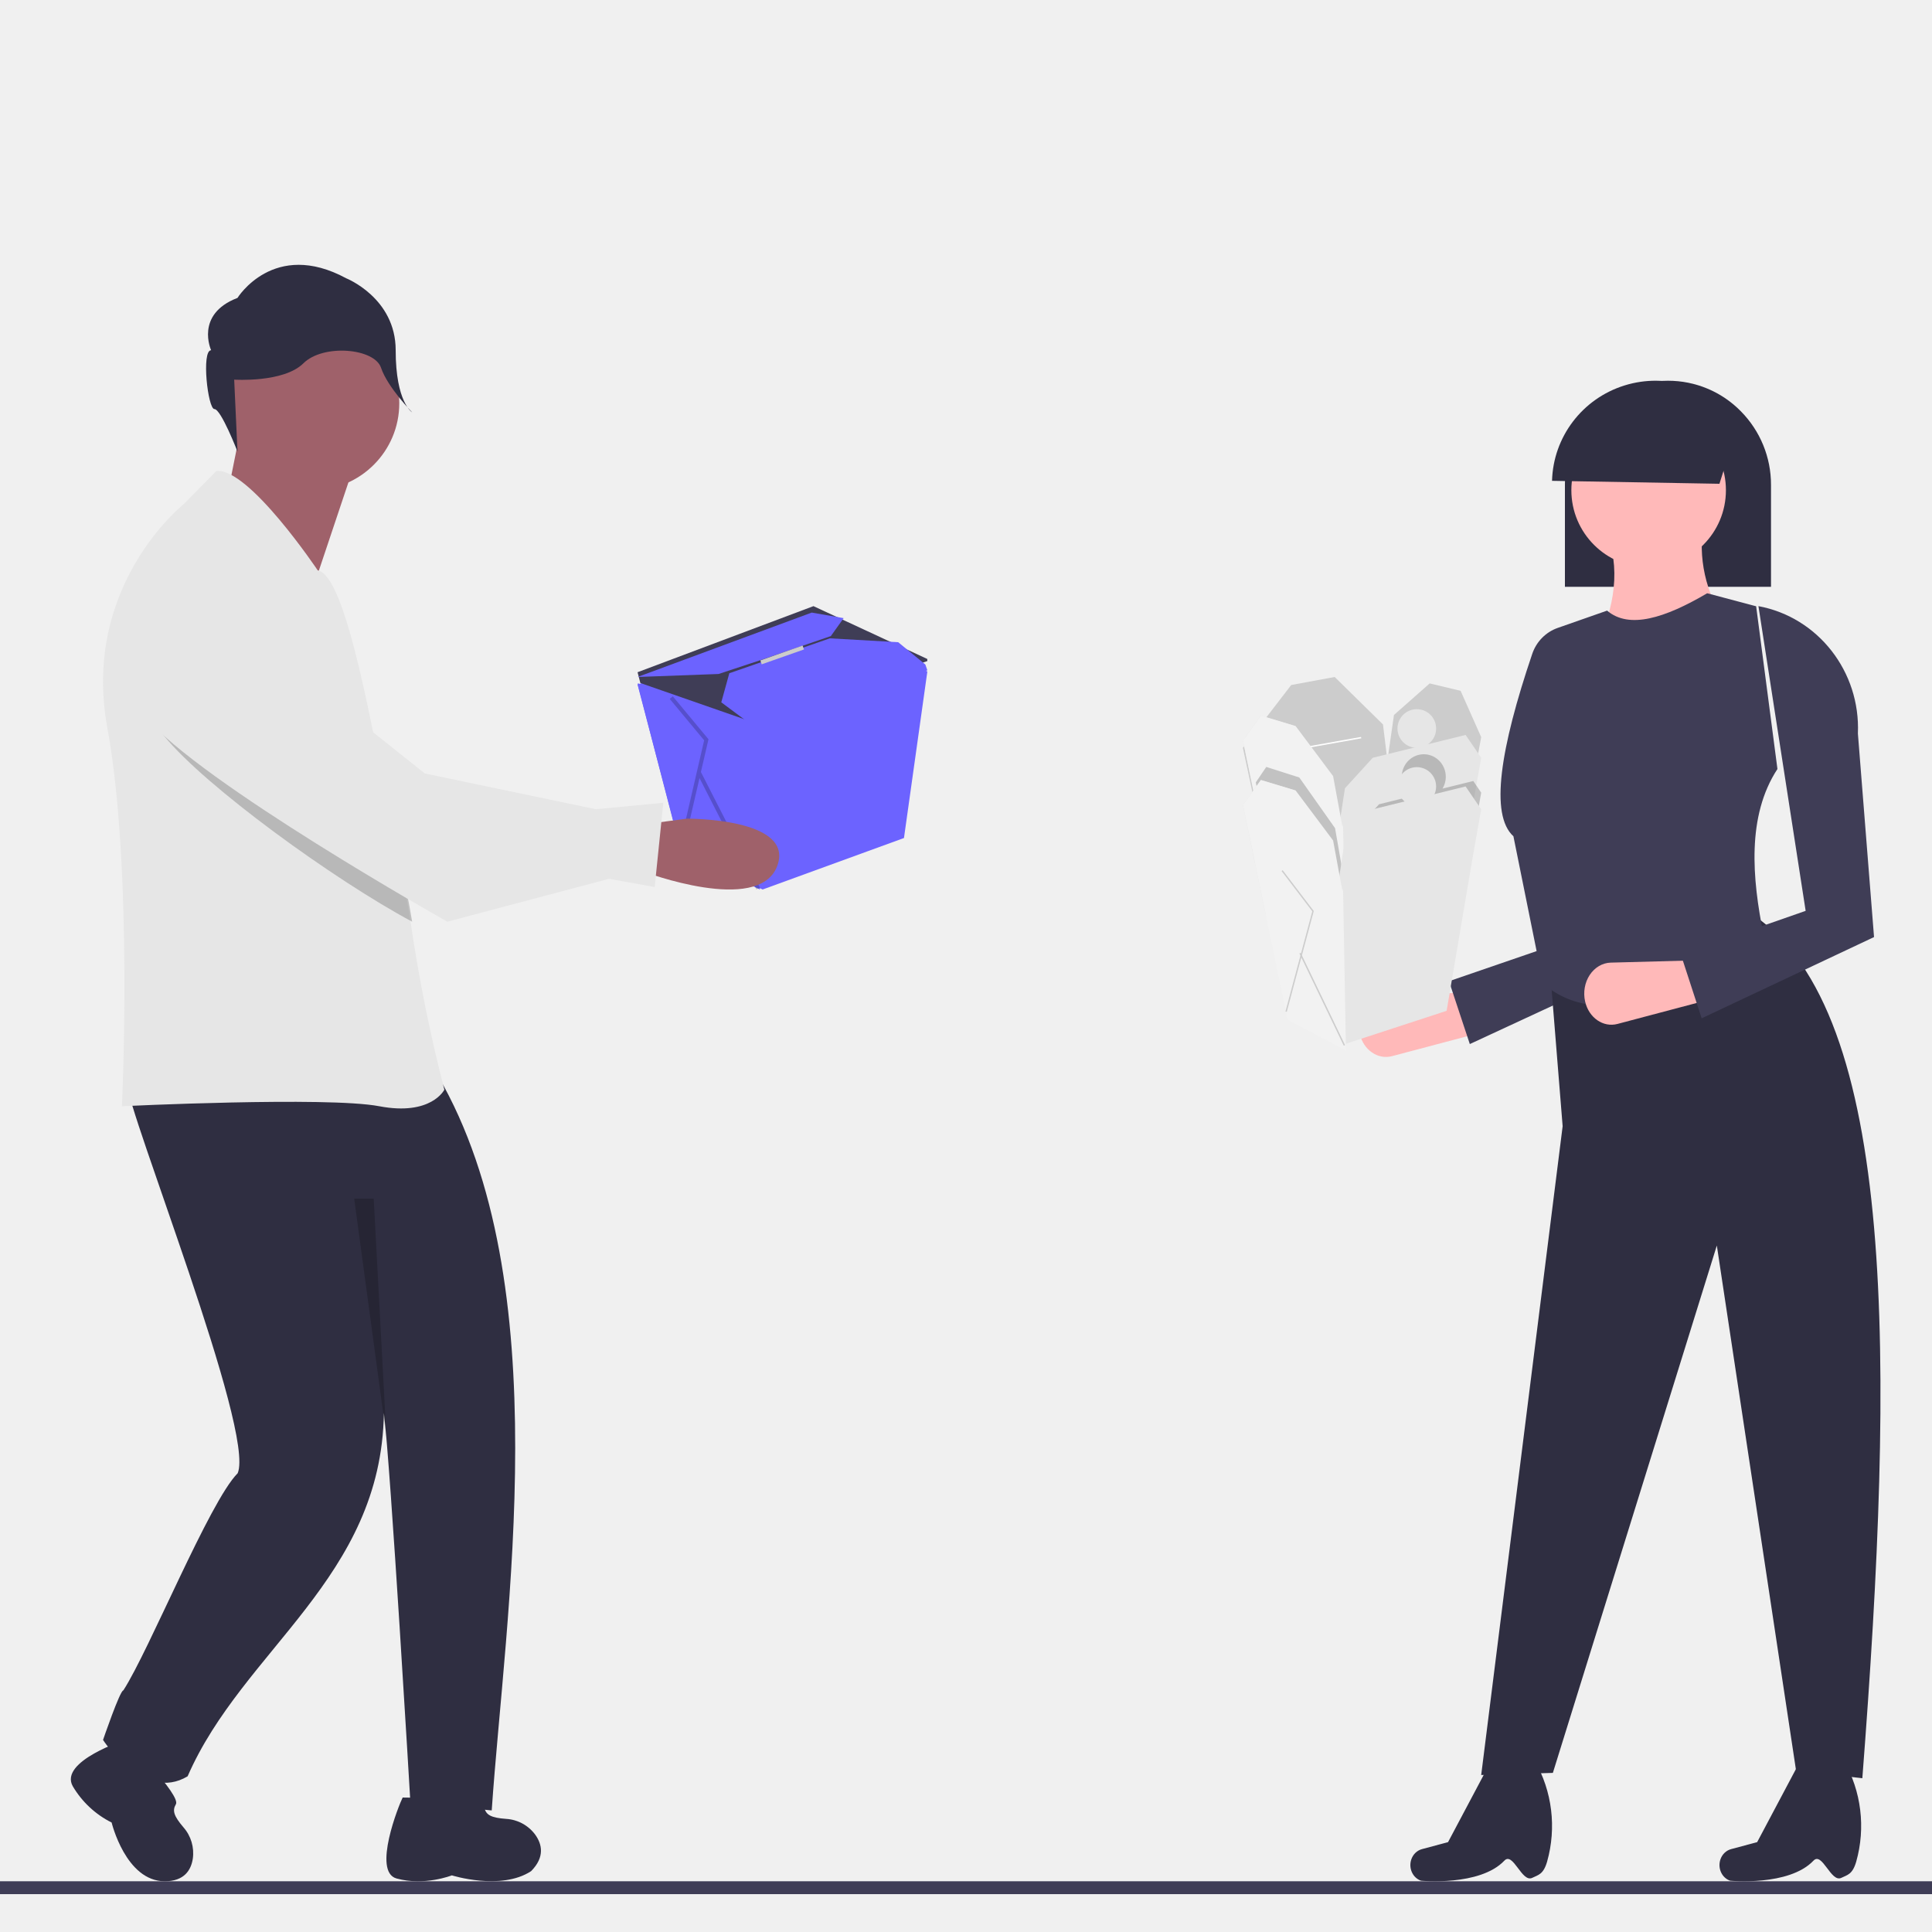
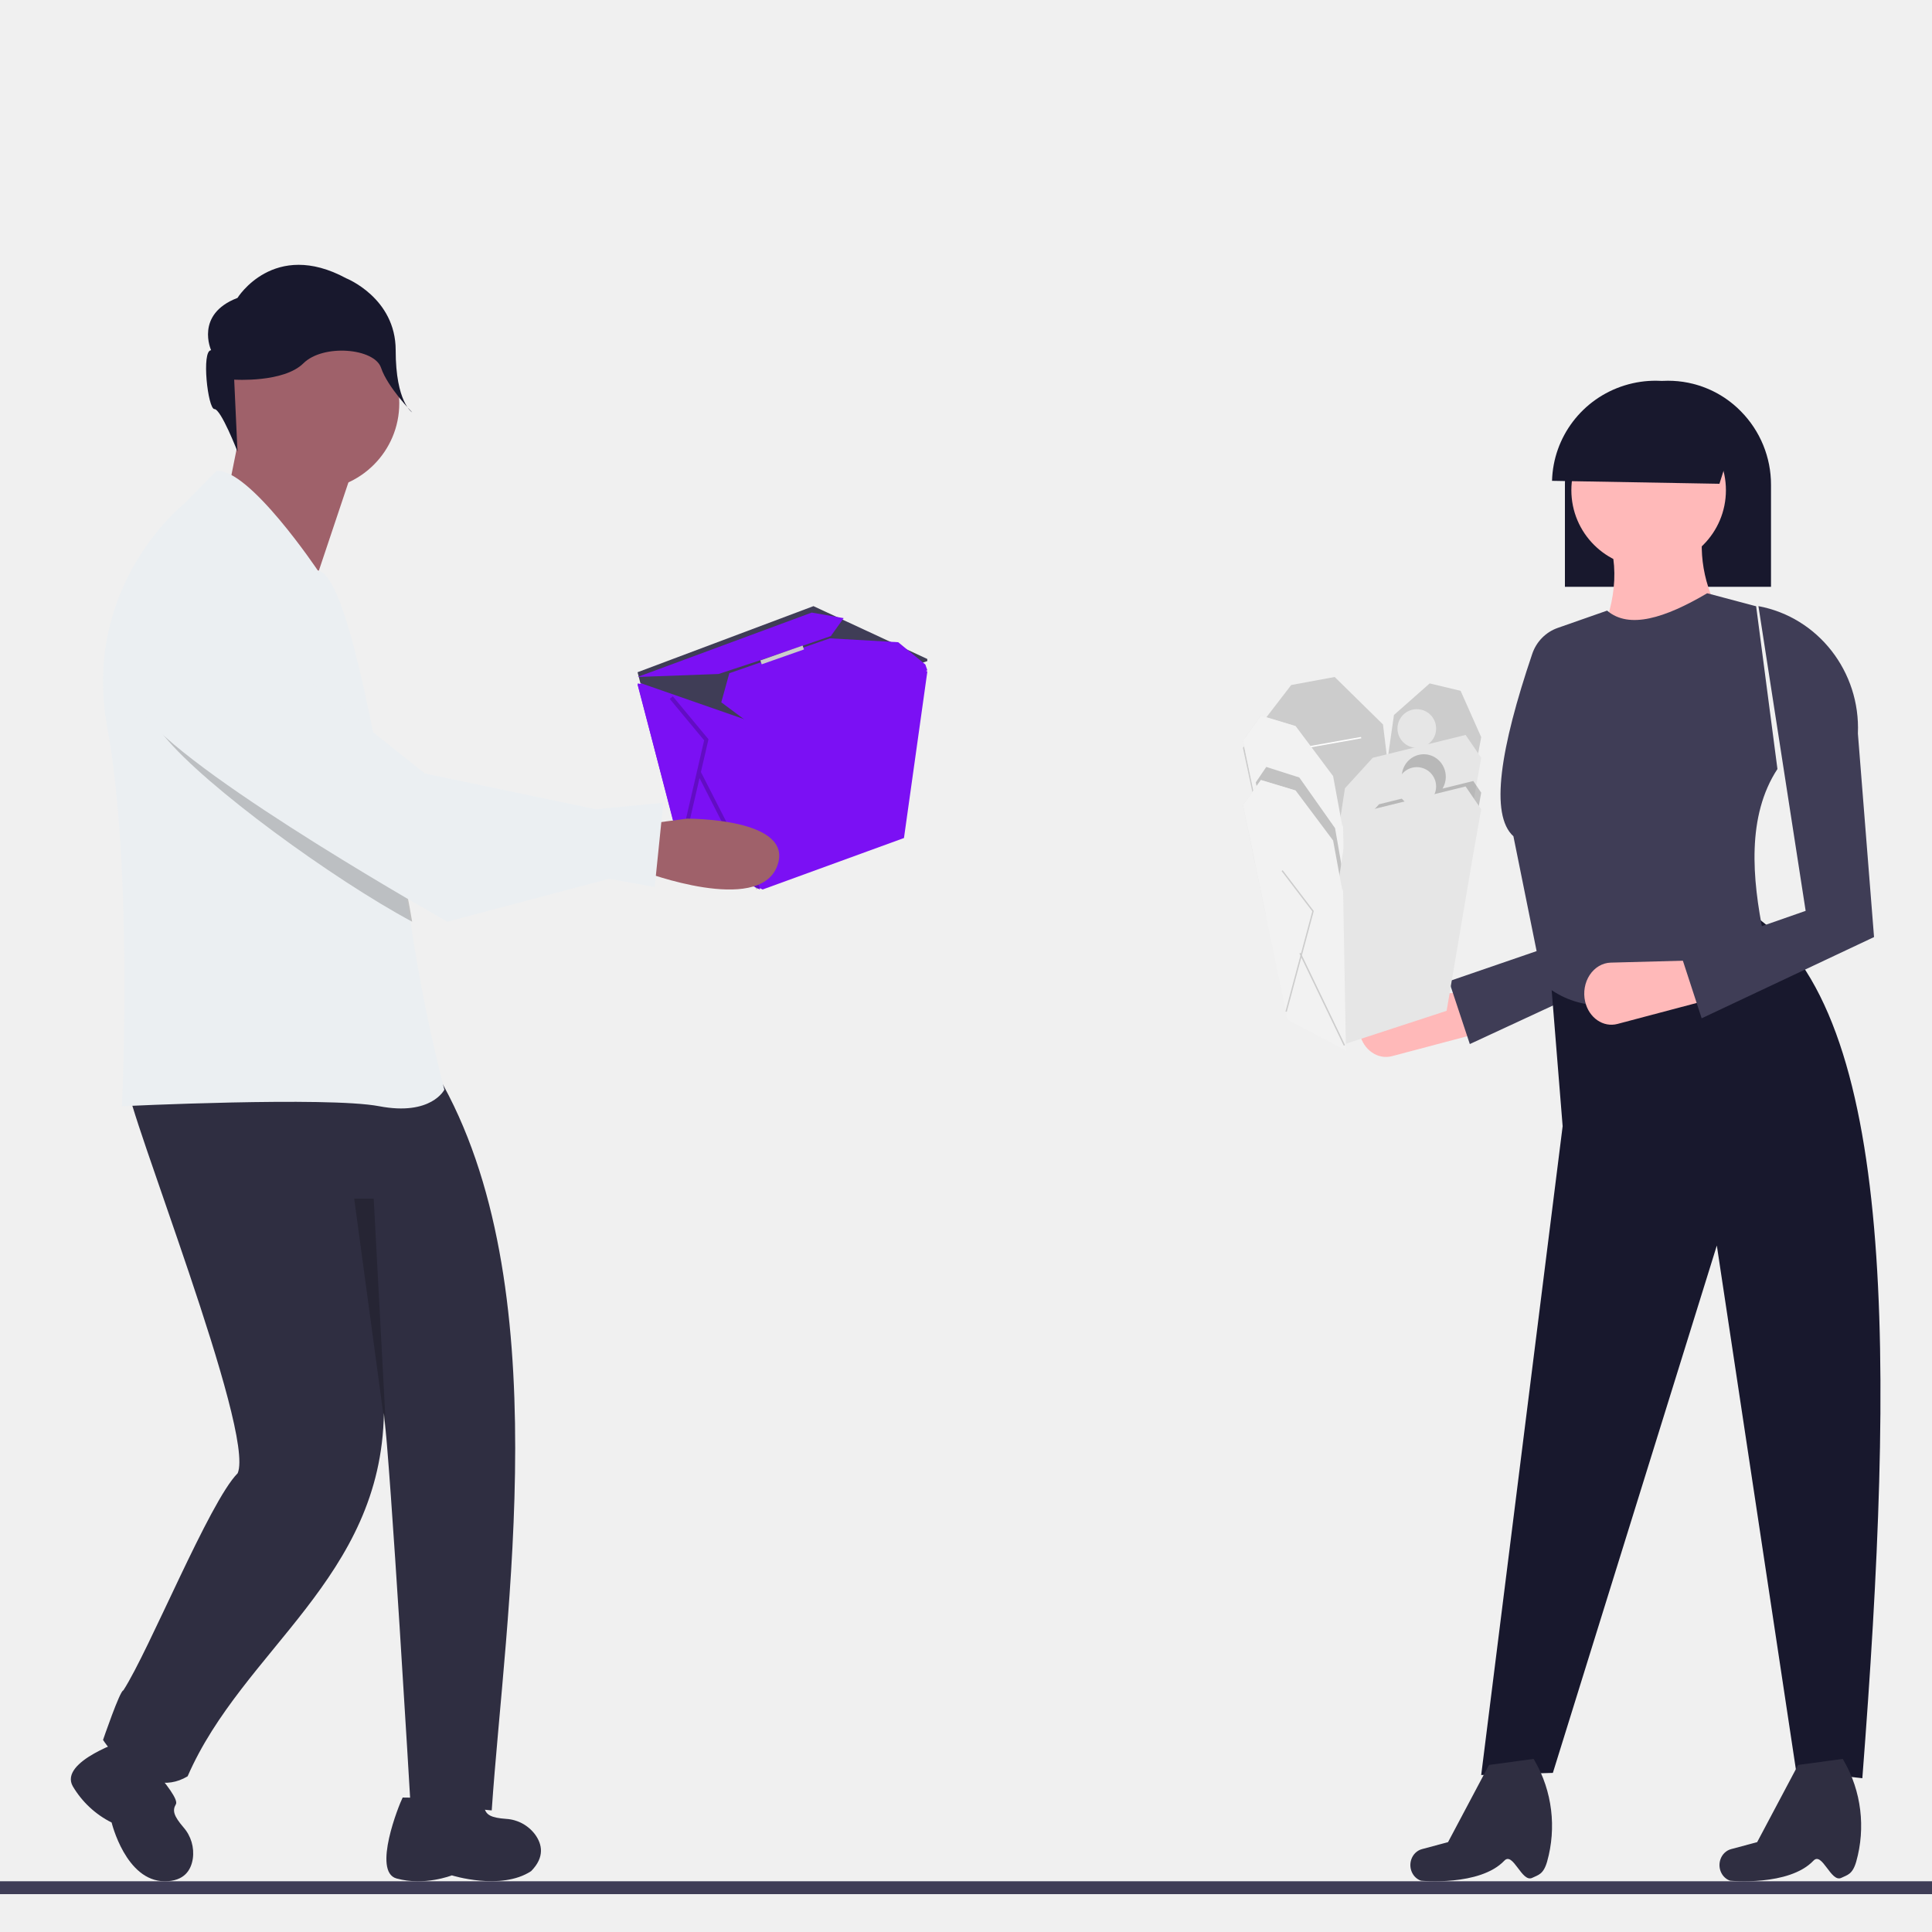
<svg xmlns="http://www.w3.org/2000/svg" width="300px" height="300px" viewBox="0 0 300 300" version="1.1">
  <g id="Artboard-Copy" stroke="none" stroke-width="1" fill="none" fill-rule="evenodd">
    <g id="undraw_takeout_boxes_ap54" transform="translate(0, 41)" fill-rule="nonzero">
-       <polygon id="Path" fill="#6C63FF" points="144 63.27 143.987 63.354 143.953 63.599 140.368 89.128 118.421 97.121 118.077 96.957 105.789 91.165 99.435 66.968 99 65.307 99.133 65.257 126.315 55.121 143.984 63.26" />
-       <polygon id="Path" fill="#6C63FF" points="118 97.121 105.762 91.274 99 65.172 99.132 65.121 116.77 72.606" />
+       <polygon id="Path" fill="#7B10F4" points="143.987 63.354 143.953 63.599 140.368 89.128 118.421 97.121 118.077 96.957 105.789 91.165 99.435 66.968 99 65.307 99.133 65.257 126.315 55.121 143.984 63.26 144 63.27" />
+       <polygon id="Path" fill="#7B10F4" points="118 97.121 105.762 91.274 99 65.172 99.132 65.121 116.77 72.606" />
      <polygon id="Path" fill="#000000" opacity="0.2" points="118 96.828 108.837 78.88 110.014 73.792 104.472 67.121 104 67.53 109.339 73.957 105.351 91.205 105.954 91.351 108.62 79.822 117.451 97.121" />
      <polygon id="Path" fill="#3F3D56" points="144 61.647 143.953 61.662 116.842 71.121 99.435 65.057 99 63.384 99.133 63.333 126.315 53.121 143.984 61.321 143.987 61.416" />
-       <polygon id="Path" fill="#6C63FF" points="117.464 72.121 112 68.056 113.249 63.54 128.858 58.121 139.473 58.723 143.688 62.185 144 63.088" />
-       <polygon id="Path" fill="#6C63FF" points="99 64.121 111.577 63.656 118.39 61.406 129.013 57.771 131 54.984 126.043 54.121" />
+       <polygon id="Path" fill="#7B10F4" points="117.464 72.121 112 68.056 113.249 63.54 128.858 58.121 139.473 58.723 143.688 62.185 144 63.088" />
+       <polygon id="Path" fill="#7B10F4" points="99 64.121 111.577 63.656 118.39 61.406 129.013 57.771 131 54.984 126.043 54.121" />
      <polygon id="Rectangle" fill="#CCCCCC" transform="translate(121.4541, 60.69955) rotate(-19.33759) translate(-121.4541, -60.69955) " points="117.976 60.382 124.933 60.379 124.932 61.017 117.975 61.02" />
      <polygon id="Path" fill="#9F616A" points="38.073 22.121 35 37.414 49.341 48.121 56 28.238" />
      <circle id="Oval" fill="#9F616A" cx="48.5" cy="21.621" r="13.5" />
      <path d="M19.678,127.071 C19.742,131.54 39.674,181.285 36.907,187.762 C32.544,192.118 23.161,215.298 19.152,221.482 C18.627,221.482 16,229.179 16,229.179 C16,229.179 22.304,238.928 29.134,234.823 C37.722,215.096 59.229,204.094 59.609,178.383 C60.647,186.505 63.711,238.639 63.711,238.639 C63.711,238.639 63.123,238.882 76.355,240.121 C78.409,209.863 86.803,158.385 68.01,126.044 C62.232,123.479 19.678,127.071 19.678,127.071 Z" id="Path" fill="#2F2E41" />
      <path d="M62.525,238.121 C61.946,239.247 57.79,249.645 61.572,250.688 C65.933,251.89 70.161,250.205 70.161,250.205 C70.161,250.205 77.796,252.617 82.469,249.552 C84.65,247.348 84.154,245.344 83.113,243.891 C82.043,242.442 80.395,241.544 78.609,241.437 C76.238,241.266 75.485,240.822 75.214,239.724 C74.817,238.121 62.525,238.121 62.525,238.121 Z" id="Path" fill="#2F2E41" />
      <path d="M19.583,229.121 C19.583,229.121 9.098,232.47 11.305,236.377 C12.739,238.799 14.832,240.752 17.335,242.001 C17.335,242.001 19.522,251.121 25.592,251.121 C28.627,251.121 29.662,249.376 29.938,247.632 C30.191,245.869 29.662,244.084 28.493,242.752 C26.961,240.964 26.743,240.125 27.31,239.169 C28.137,237.773 19.583,229.121 19.583,229.121 Z" id="Path" fill="#2F2E41" />
-       <path d="M69,128.207 C69,128.207 66.975,132.317 58.884,130.774 C50.793,129.236 18.936,130.774 18.936,130.774 C18.936,130.774 20.703,94.042 16.658,71.95 C12.613,49.858 28.541,37.271 28.541,37.271 L33.599,32.132 C38.657,31.623 49.338,47.568 49.338,47.568 C52.852,48.166 56.134,63.345 58.933,77.707 C59.098,78.528 59.254,79.339 59.41,80.15 C60.7,86.846 62.496,94.3 63.572,100.991 C63.65,101.466 63.723,101.936 63.791,102.406 C65.07,111.095 66.809,119.708 69,128.207 L69,128.207 Z" id="Path" fill="#E6E6E6" />
-       <path d="M32.783,13.383 C32.783,13.383 30.224,7.799 36.877,5.261 C36.877,5.261 42.506,-3.877 53.765,2.215 C53.765,2.215 61.441,5.261 61.441,13.383 C61.441,21.506 64,23.029 64,23.029 C64,23.029 60.19,19.151 59.166,16.105 C58.143,13.059 50.183,12.368 47.112,15.414 C44.042,18.46 36.365,17.952 36.365,17.952 L36.877,29.121 C36.877,29.121 34.318,22.521 33.295,22.521 C32.271,22.521 31.248,13.383 32.783,13.383 Z" id="Path" fill="#2F2E41" />
+       <path d="M69,128.207 C69,128.207 66.975,132.317 58.884,130.774 C50.793,129.236 18.936,130.774 18.936,130.774 C18.936,130.774 20.703,94.042 16.658,71.95 C12.613,49.858 28.541,37.271 28.541,37.271 L33.599,32.132 C38.657,31.623 49.338,47.568 49.338,47.568 C52.852,48.166 56.134,63.345 58.933,77.707 C59.098,78.528 59.254,79.339 59.41,80.15 C60.7,86.846 62.496,94.3 63.572,100.991 C63.65,101.466 63.723,101.936 63.791,102.406 C65.07,111.095 66.809,119.708 69,128.207 L69,128.207 Z" id="Path" fill="#EBEFF2" />
+       <path d="M32.783,13.383 C32.783,13.383 30.224,7.799 36.877,5.261 C36.877,5.261 42.506,-3.877 53.765,2.215 C53.765,2.215 61.441,5.261 61.441,13.383 C61.441,21.506 64,23.029 64,23.029 C64,23.029 60.19,19.151 59.166,16.105 C58.143,13.059 50.183,12.368 47.112,15.414 C44.042,18.46 36.365,17.952 36.365,17.952 L36.877,29.121 C36.877,29.121 34.318,22.521 33.295,22.521 C32.271,22.521 31.248,13.383 32.783,13.383 Z" id="Path" fill="#18182D" />
      <path d="M64,102.121 C51.767,95.555 31.95,81.156 25.557,73.366 C17.13,63.106 26.322,55.307 26.322,55.307 C36.744,48.814 49.204,71.09 49.204,71.09 L59.295,79.172 C59.463,79.981 59.621,80.78 59.779,81.58 C61.087,88.18 62.909,95.525 64,102.121 Z" id="Path" fill="#000000" opacity="0.2" />
      <path d="M100,94.37 C100,94.37 117.741,101.082 120.661,93.537 C123.581,85.991 106.654,86.121 106.654,86.121 L100.009,86.998 L100,94.37 Z" id="Path" fill="#9F616A" />
-       <path d="M23.302,52.411 C23.302,52.411 14.154,60.133 22.538,70.283 C30.923,80.433 69.457,102.121 69.457,102.121 L94.558,95.462 L101.661,96.738 L103,83.651 L92.536,84.654 L65.972,79.103 L49.033,65.616 C49.033,65.616 33.676,45.99 23.302,52.411 Z" id="Path" fill="#E6E6E6" />
+       <path d="M23.302,52.411 C23.302,52.411 14.154,60.133 22.538,70.283 C30.923,80.433 69.457,102.121 69.457,102.121 L94.558,95.462 L101.661,96.738 L103,83.651 L92.536,84.654 L65.972,79.103 L49.033,65.616 C49.033,65.616 33.676,45.99 23.302,52.411 Z" id="Path" fill="#EBEFF2" />
      <polygon id="Path" fill="#000000" opacity="0.2" points="58.028 145.121 60 182.121 55 145.121" />
      <path d="M230,119.332 L216.171,122.995 C213.947,123.584 211.716,122.044 211.138,119.519 L211.138,119.519 C210.811,118.092 211.073,116.573 211.849,115.395 C212.626,114.217 213.831,113.51 215.121,113.476 L228.478,113.121 L230,119.332 Z" id="Path" fill="#FFB9B9" />
      <path d="M228.233,121.121 L225,111.362 L244.381,104.701 L239.237,59.121 L239.237,59.121 C248.498,60.815 252.906,68.143 252.493,77.605 L255,108.708 L228.233,121.121 Z" id="Path" fill="#3F3D56" />
-       <path d="M243,50.121 L275,50.121 L275,34.289 C275.011,30.013 273.327,25.905 270.313,22.857 C267.339,19.823 263.258,18.114 258.999,18.121 C250.238,18.137 243.113,25.15 243.005,33.866 C243.002,34.011 243,34.148 243,34.289 L243,50.121 Z" id="Path" fill="#2F2E41" />
-       <path d="M289.183,235.121 L278.897,233.963 L266.589,152.404 L241.128,234.293 L230,234.624 L242.646,133.876 L240.791,110.881 L272.321,101.121 C294.653,116.416 294.191,170.441 289.183,235.121 Z" id="Path" fill="#2F2E41" />
+       <path d="M243,50.121 L275,50.121 L275,34.289 C275.011,30.013 273.327,25.905 270.313,22.857 C267.339,19.823 263.258,18.114 258.999,18.121 C250.238,18.137 243.113,25.15 243.005,33.866 C243.002,34.011 243,34.148 243,34.289 L243,50.121 Z" id="Path" fill="#18182D" />
+       <path d="M289.183,235.121 L278.897,233.963 L266.589,152.404 L241.128,234.293 L230,234.624 L242.646,133.876 L240.791,110.881 L272.321,101.121 C294.653,116.416 294.191,170.441 289.183,235.121 Z" id="Path" fill="#18182D" />
      <circle id="Oval" fill="#FFB9B9" cx="256" cy="35.121" r="12" />
      <path d="M268,55.701 L247,61.121 C250.538,54.426 251.67,48.177 249.754,42.492 L264.557,40.121 C263.606,45.557 264.84,51.144 268,55.701 L268,55.701 Z" id="Path" fill="#FFB9B9" />
      <path d="M273.851,104.186 C262.539,111.516 249.362,119.938 239.631,111.766 L235.002,88.856 C231.323,85.516 232.955,75.213 237.928,60.525 C238.568,58.636 240.026,57.153 241.88,56.503 L249.55,53.816 C252.949,56.729 258.521,54.991 265.089,51.121 L272.694,53.142 L276,78.411 C271.227,85.698 272.061,95.401 273.851,104.186 Z" id="Path" fill="#3F3D56" />
      <path d="M265,114.332 L251.171,117.995 C248.947,118.584 246.716,117.044 246.138,114.519 L246.138,114.519 C245.811,113.092 246.073,111.573 246.849,110.395 C247.626,109.217 248.831,108.51 250.121,108.476 L263.478,108.121 L265,114.332 Z" id="Path" fill="#FFB9B9" />
      <path d="M285.921,250.592 C284.307,251.382 282.955,246.489 281.594,247.923 C277.786,251.933 268.652,251.034 268.652,251.034 C268.032,250.821 267.521,250.345 267.237,249.716 C266.954,249.088 266.923,248.363 267.152,247.71 L267.152,247.71 C267.426,246.924 268.044,246.334 268.803,246.131 L272.852,245.045 L279.211,233.061 L286.14,232.121 L286.315,232.427 C289.025,237.109 289.723,242.814 288.23,248.086 C287.653,250.065 286.869,250.128 285.921,250.592 Z" id="Path" fill="#2F2E41" />
      <path d="M237.921,250.592 C236.307,251.382 234.955,246.489 233.594,247.923 C229.786,251.933 220.652,251.034 220.652,251.034 C220.032,250.821 219.521,250.345 219.237,249.716 C218.954,249.088 218.923,248.363 219.152,247.71 L219.152,247.71 C219.426,246.924 220.044,246.334 220.803,246.131 L224.852,245.045 L231.211,233.061 L238.14,232.121 L238.315,232.427 C241.025,237.109 241.723,242.814 240.23,248.086 C239.653,250.065 238.869,250.128 237.921,250.592 Z" id="Path" fill="#2F2E41" />
-       <path d="M270,24.617 L266.994,34.121 L241,33.662 C241.182,26.845 245.702,20.897 252.25,18.854 C258.798,16.812 265.929,19.127 270,24.617 L270,24.617 Z" id="Path" fill="#2F2E41" />
+       <path d="M270,24.617 L266.994,34.121 L241,33.662 C241.182,26.845 245.702,20.897 252.25,18.854 C258.798,16.812 265.929,19.127 270,24.617 L270,24.617 Z" id="Path" fill="#18182D" />
      <path d="M264.233,117.121 L261,107.205 L280.381,100.437 L273.049,53.121 L273.049,53.121 C282.311,54.842 288.906,63.291 288.493,72.906 L291,104.508 L264.233,117.121 Z" id="Path" fill="#3F3D56" />
      <polygon id="Path" fill="#CCCCCC" points="217 89.968 197.072 94.121 193 75.124 200.5 65.366 207.25 64.121 214.75 71.491" />
      <polygon id="Path" fill="#E6E6E6" points="209 91.121 196.554 91.121 194.858 82.96 193 74.017 195.777 70.121 201.114 71.744 206.89 79.541 208.339 87.485 208.44 88.051" />
      <polygon id="Path" fill="#CCCCCC" points="227.76 85.557 214 87.121 216.453 70.021 222 65.121 226.8 66.268 230 73.462" />
      <polygon id="Path" fill="#E6E6E6" points="230 76.668 228.737 83.767 224.633 107.956 208.843 113.121 208.298 112.818 199.788 108.064 195 83.713 195.024 83.723 207.686 88.926 207.796 88.218 207.872 87.705 208.843 81.402 213.158 76.668 227.58 73.121" />
      <circle id="Oval" fill="#E6E6E6" cx="220" cy="72.121" r="3" />
      <polygon id="Rectangle" fill="#FFFFFF" transform="translate(207.3933, 74.24531) rotate(-10.09713) translate(-207.3933, -74.24531) " points="203.365 74.138 211.421 74.136 211.421 74.353 203.365 74.355" />
      <polygon id="Path" fill="#F2F2F2" points="209 112.121 199.944 107.349 194.848 82.909 194.873 82.919 193 74.004 195.8 70.121 201.181 71.739 207.004 79.511 208.465 87.431 208.547 86.916 208.567 87.994 208.623 91.054" />
      <polygon id="Path" fill="#CCCCCC" points="199.807 107.121 199.605 107.067 203.772 91.509 199 85.246 199.167 85.121 204 91.464" />
      <polygon id="Rectangle" fill="#CCCCCC" transform="translate(204.9259, 105.5976) rotate(-25.7187) translate(-204.9259, -105.5976) " points="204.822 97.649 205.039 97.649 205.03 113.546 204.813 113.546" />
      <path d="M230,82.08 L229.198,86.616 L229.157,86.62 L225.567,107.826 L209.55,113.074 L209.454,113.121 L209.39,112.984 L200.367,107.935 L200.263,107.907 L200.319,107.692 L195.508,83.172 L195.533,83.182 L195,80.49 L195.398,79.903 L196.629,78.088 L201.755,79.728 L207.308,87.6 L207.389,88.068 L207.972,91.426 L208.206,92.776 L208.7,95.626 L209.17,92.563 L209.339,91.461 L209.764,88.693 L214.142,83.883 L216.088,83.403 L217.444,83.068 L219.308,82.609 C218.125,81.873 217.493,80.48 217.706,79.08 C217.92,77.68 218.937,76.55 220.282,76.218 C221.628,75.886 223.036,76.418 223.848,77.565 C224.661,78.711 224.718,80.247 223.992,81.453 L228.771,80.275 L229.949,82.006 L230,82.08 Z" id="Path" fill="#000000" opacity="0.2" />
      <polygon id="Path" fill="#E6E6E6" points="209 101.121 196.555 101.121 193 84.018 195.778 80.121 201.111 81.744 206.889 89.538" />
      <polygon id="Path" fill="#E6E6E6" points="224.631 115.959 208.842 121.121 199.789 116.067 195 91.712 207.684 96.927 208.842 89.4 213.158 84.669 227.579 81.121 230 84.669 228.737 91.766" />
      <circle id="Oval" fill="#E6E6E6" cx="220" cy="81.121" r="3" />
      <polygon id="Path" fill="#F2F2F2" points="209 122.121 199.944 117.349 194.848 92.909 194.873 92.919 193 84.004 195.8 80.121 201.181 81.739 207.004 89.511 208.465 97.431 208.547 96.916 208.567 97.994 208.623 101.054" />
      <polygon id="Path" fill="#CCCCCC" points="199.807 116.121 199.605 116.067 203.772 100.509 199 94.246 199.167 94.121 204 100.465" />
      <polygon id="Rectangle" fill="#CCCCCC" transform="translate(205.3171, 114.1701) rotate(-25.7187) translate(-205.3171, -114.1701) " points="205.213 106.222 205.43 106.222 205.421 122.118 205.204 122.118" />
      <rect id="Rectangle" fill="#3F3D56" x="0" y="251.121" width="300" height="2" />
    </g>
  </g>
</svg>
